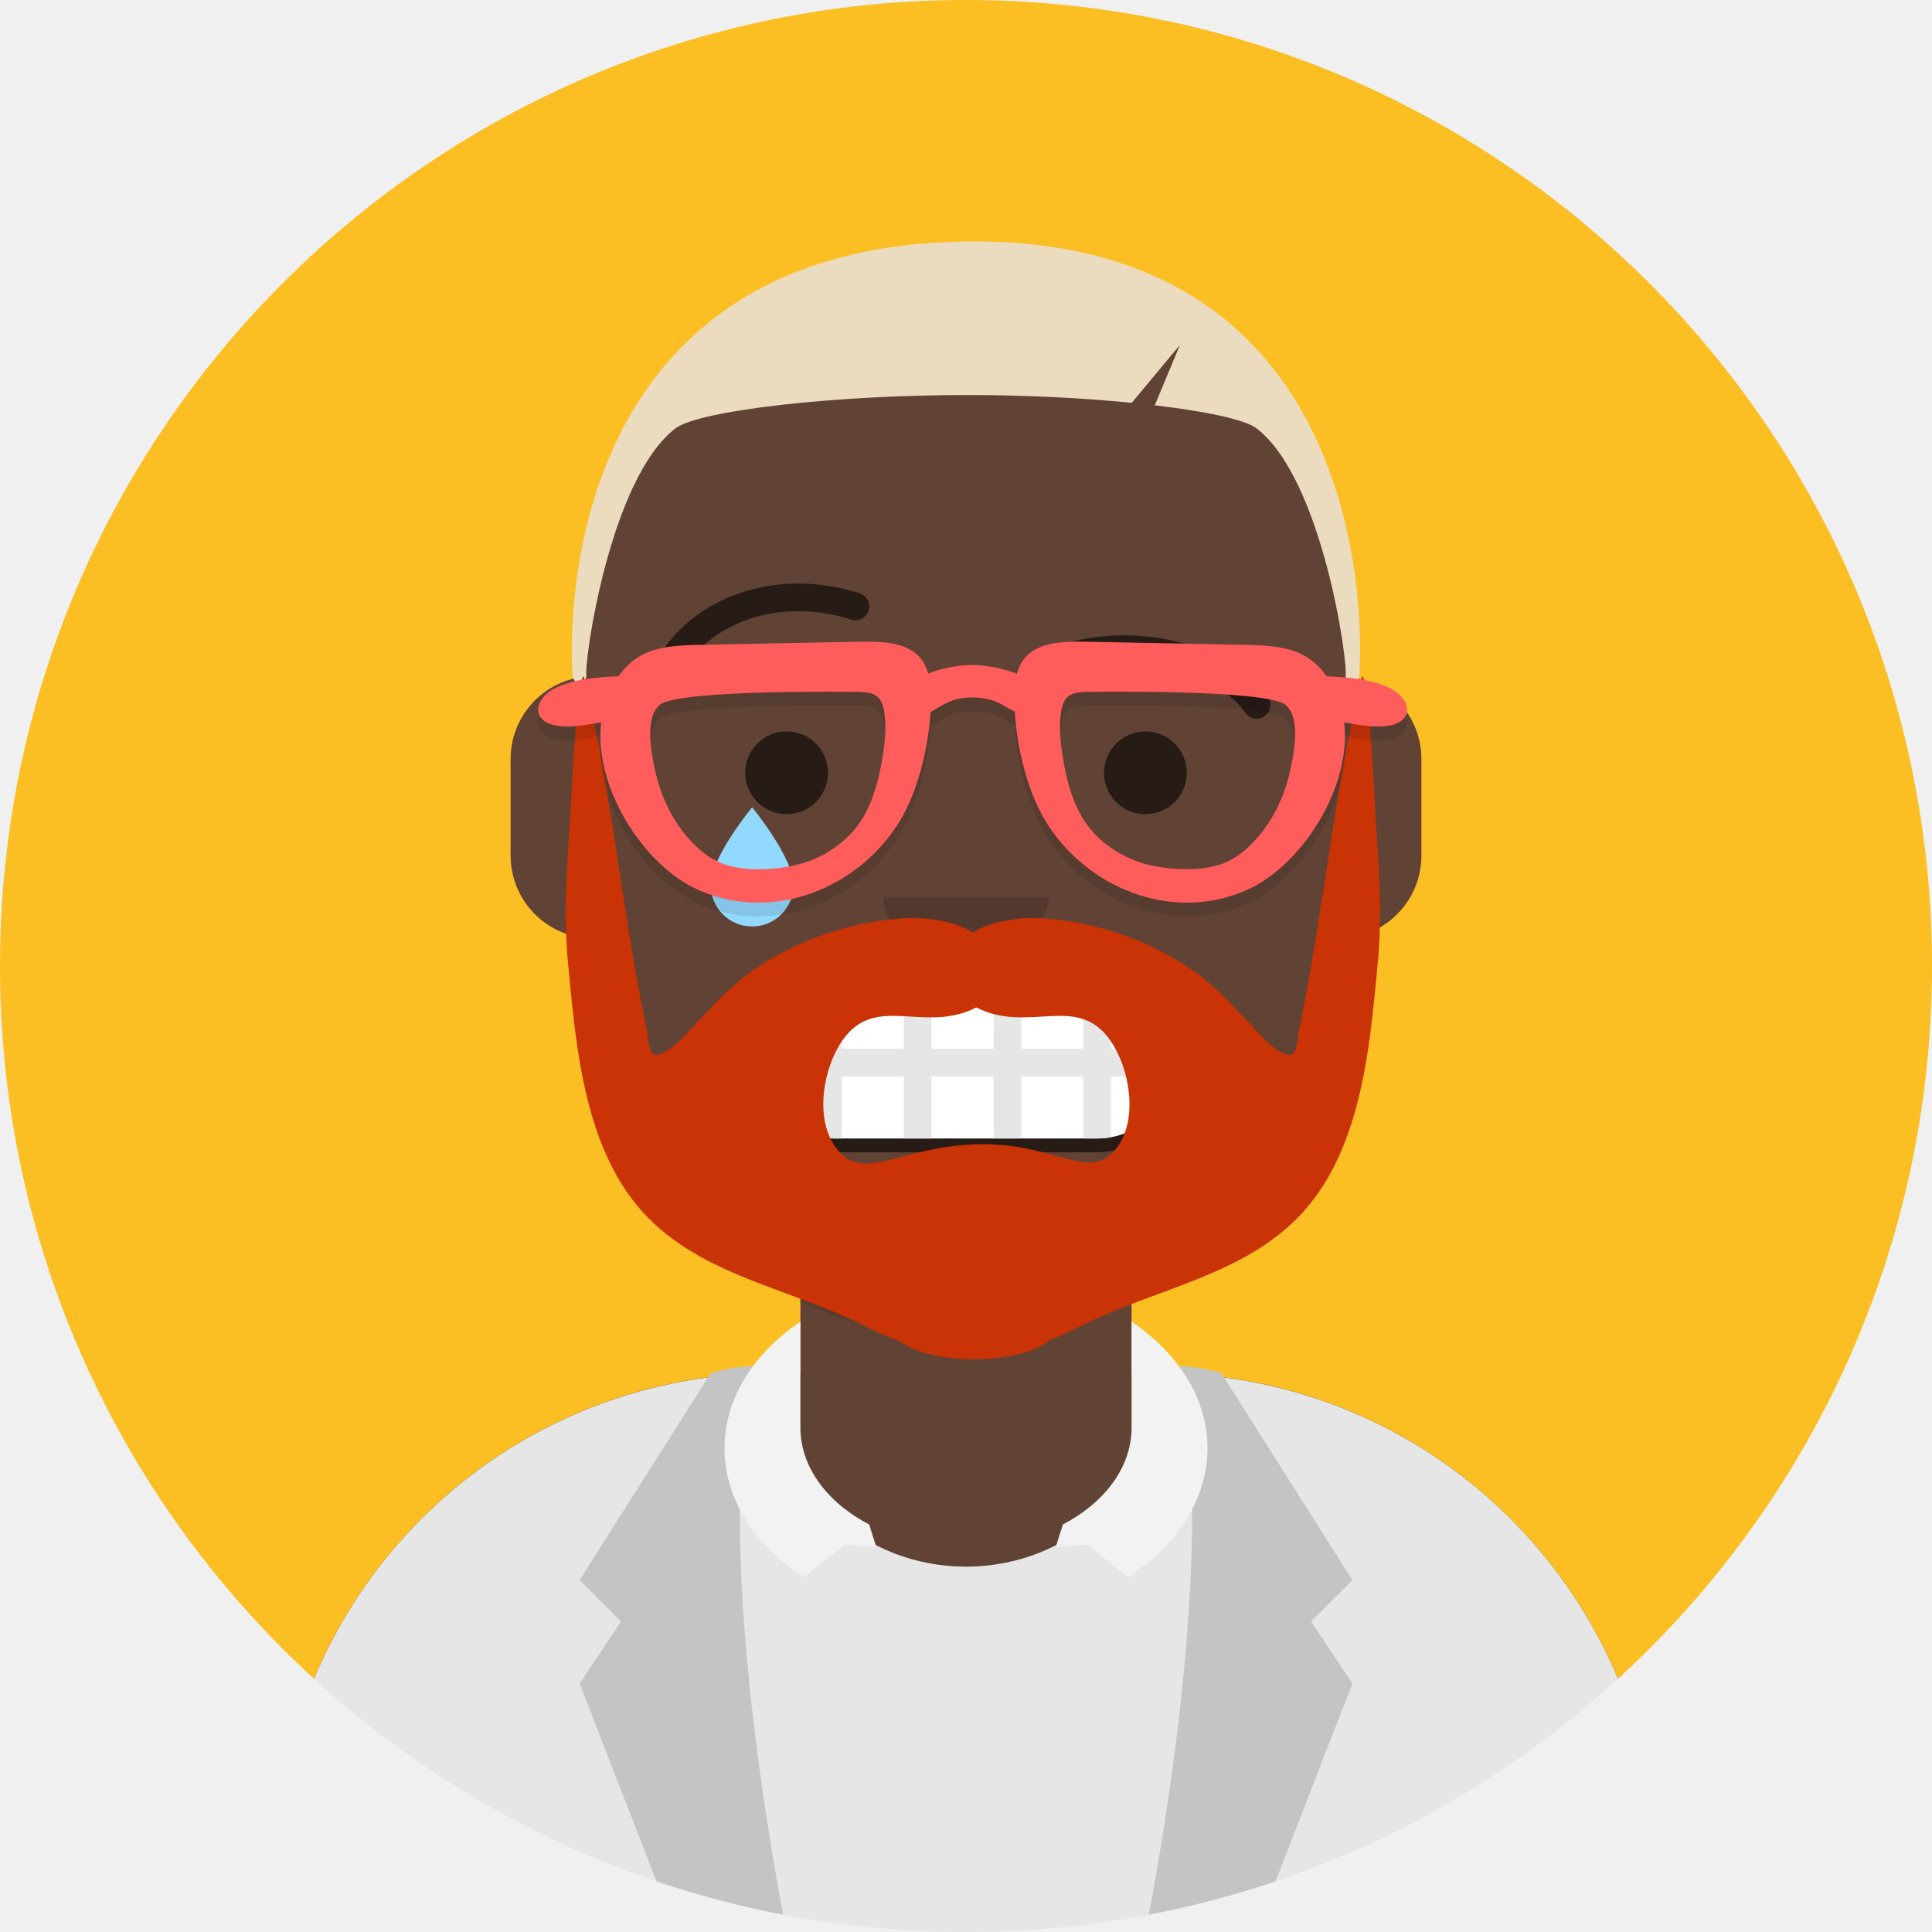
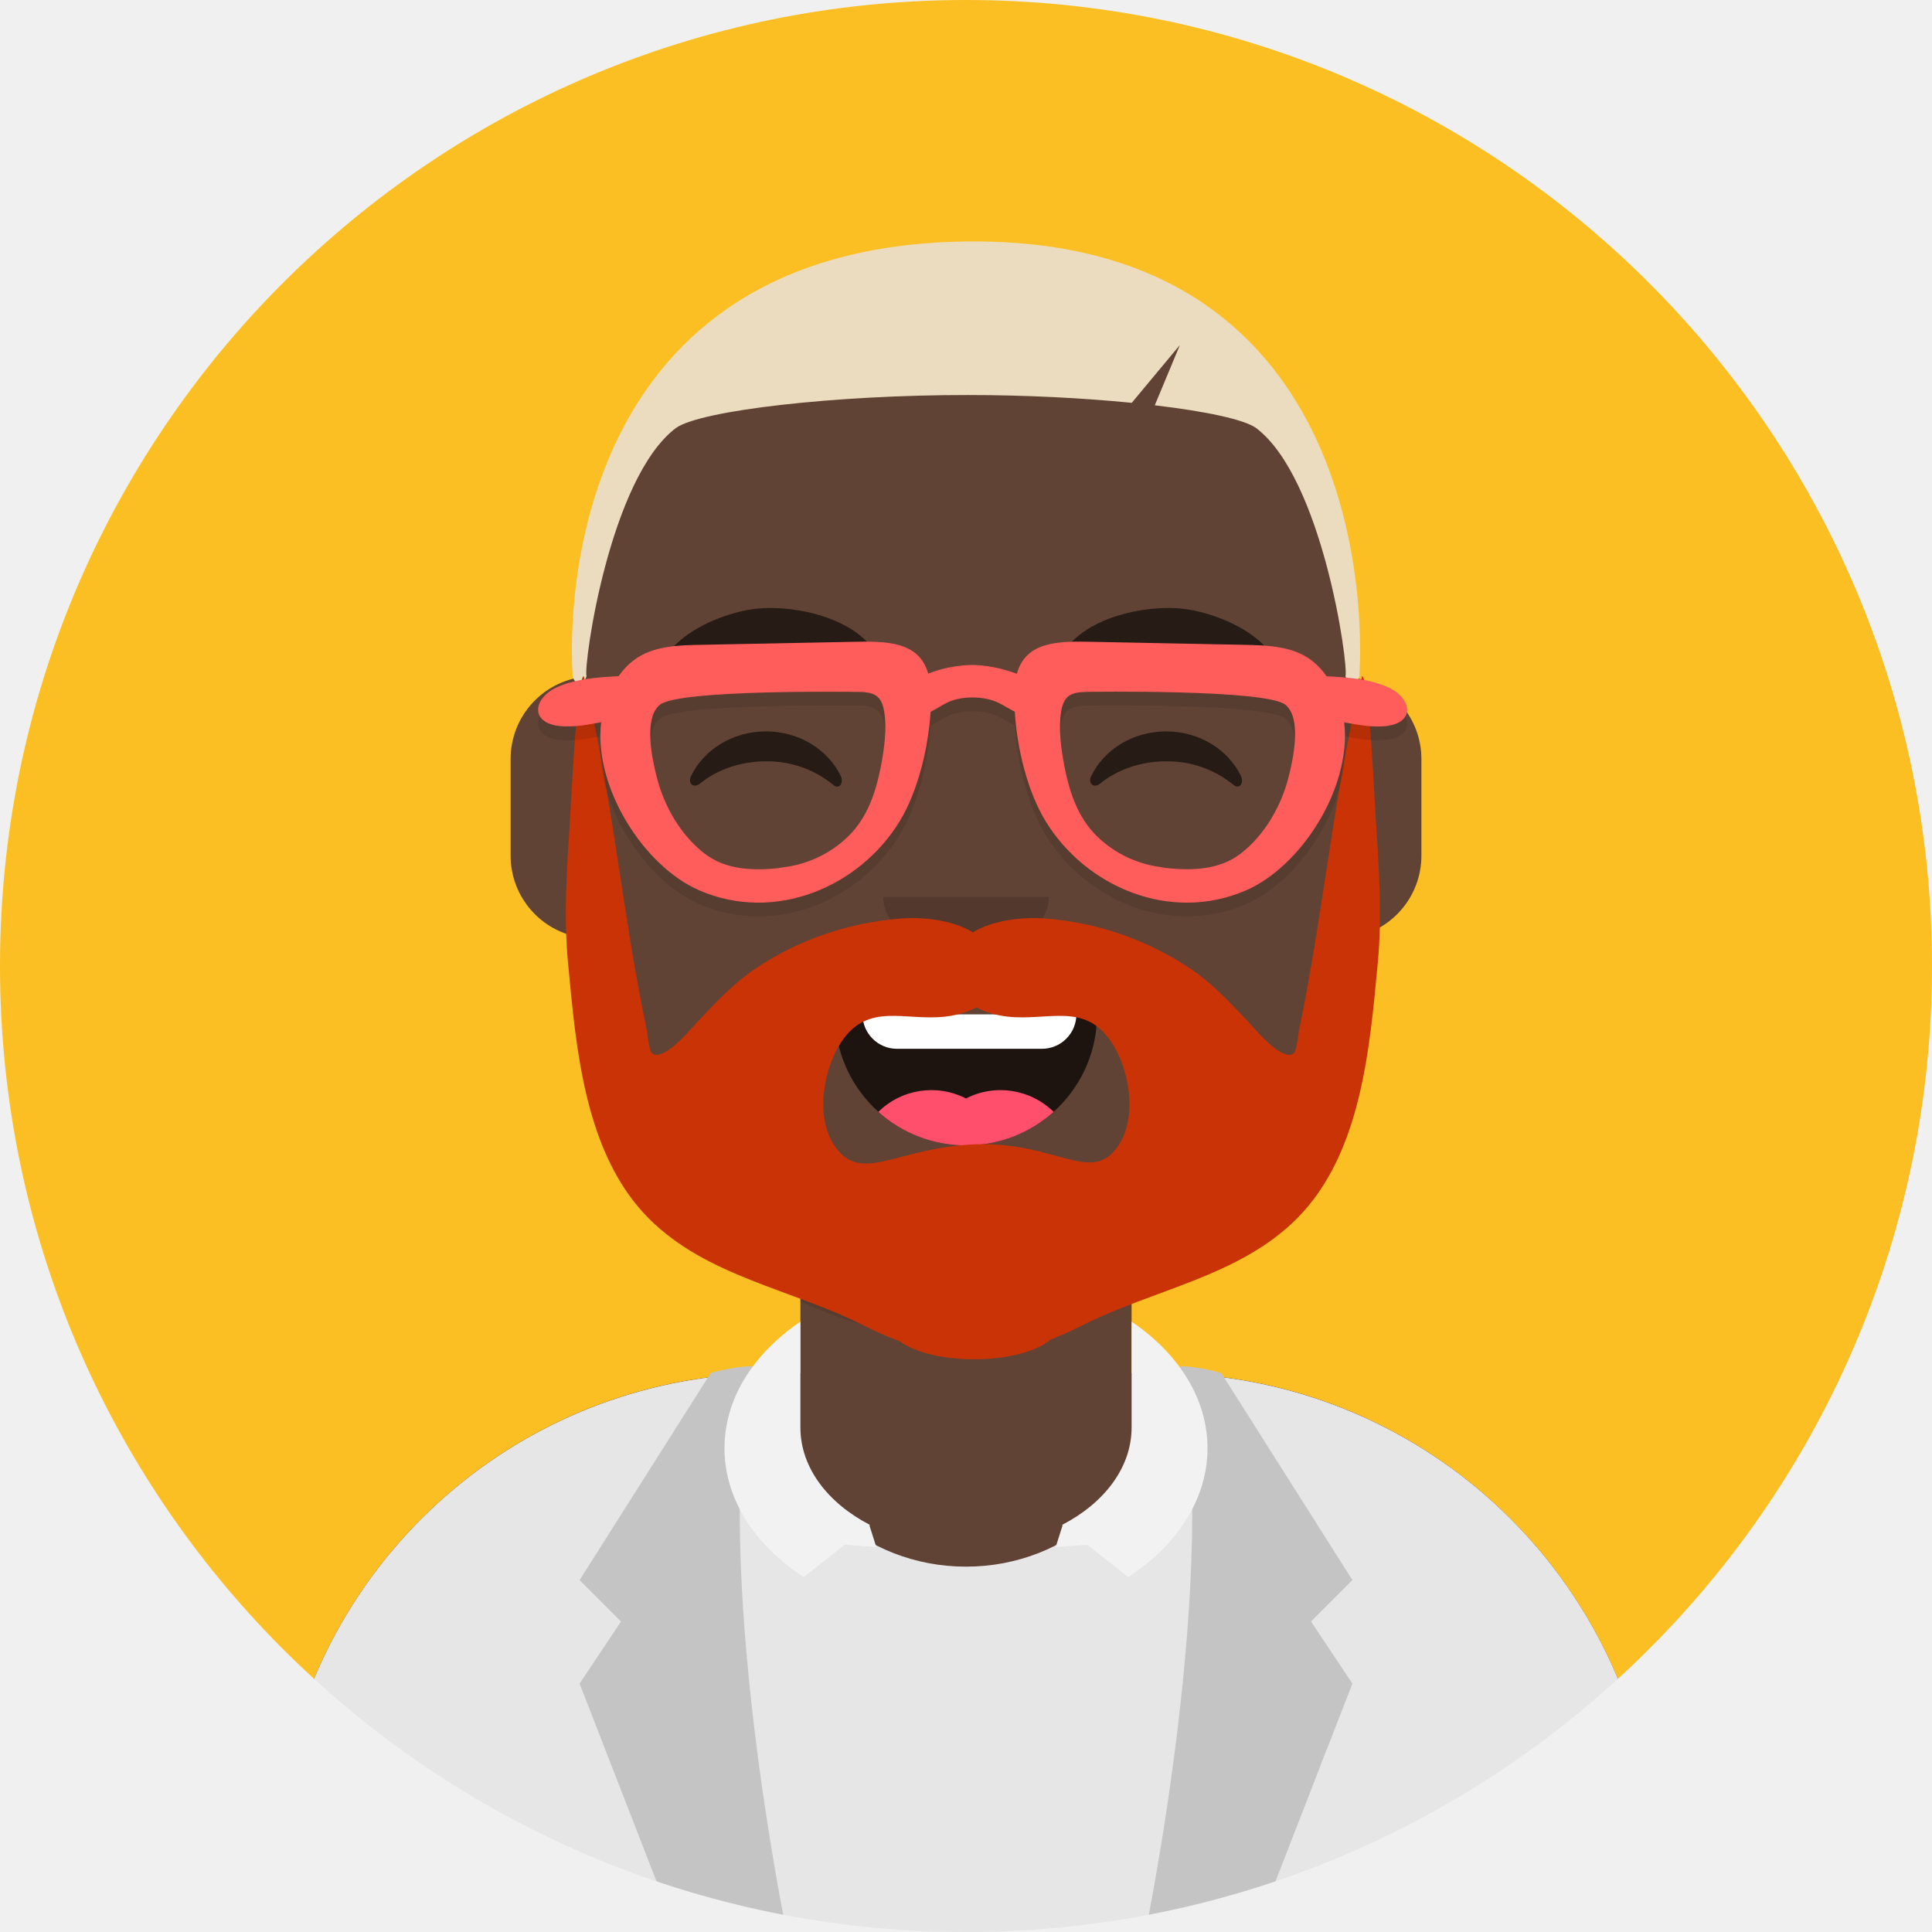
<svg xmlns="http://www.w3.org/2000/svg" viewBox="0 0 280 280" fill="none" shape-rendering="auto">
  <mask id="viewboxMask">
    <rect width="280" height="280" rx="140" ry="140" x="0" y="0" fill="#fff" />
  </mask>
  <g mask="url(#viewboxMask)">
    <rect fill="#fbbf24" width="280" height="280" x="0" y="0" />
    <g transform="translate(8)">
      <path d="M132 36a56 56 0 0 0-56 56v6.17A12 12 0 0 0 66 110v14a12 12 0 0 0 10.3 11.88 56.04 56.04 0 0 0 31.7 44.73v18.4h-4a72 72 0 0 0-72 72v9h200v-9a72 72 0 0 0-72-72h-4v-18.39a56.04 56.04 0 0 0 31.7-44.73A12 12 0 0 0 198 124v-14a12 12 0 0 0-10-11.83V92a56 56 0 0 0-56-56Z" fill="#614335" />
      <path d="M108 180.61v8a55.79 55.79 0 0 0 24 5.39c8.59 0 16.73-1.93 24-5.39v-8a55.79 55.79 0 0 1-24 5.39 55.79 55.79 0 0 1-24-5.39Z" fill="#000" fill-opacity=".1" />
      <g transform="translate(0 170)">
        <path d="M132 57.05c14.91 0 27-11.2 27-25 0-1.01-.06-2.01-.2-3h1.2a72 72 0 0 1 72 72V110H32v-8.95a72 72 0 0 1 72-72h1.2c-.14.99-.2 1.99-.2 3 0 13.8 12.09 25 27 25Z" fill="#E6E6E6" />
        <path d="M100.78 29.12 101 28c-2.96.05-6 1-6 1l-.42.66A72.01 72.01 0 0 0 32 101.06V110h74s-10.7-51.56-5.24-80.8l.02-.08ZM158 110s11-53 5-82c2.96.05 6 1 6 1l.42.66a72.01 72.01 0 0 1 62.58 71.4V110h-74Z" fill="#e6e6e6" />
        <path d="M101 28c-6 29 5 82 5 82H90L76 74l6-9-6-6 19-30s3.04-.95 6-1ZM163 28c6 29-5 82-5 82h16l14-36-6-9 6-6-19-30s-3.04-.95-6-1Z" fill-rule="evenodd" clip-rule="evenodd" fill="#000" fill-opacity=".15" />
        <path d="M108 21.54c-6.77 4.6-11 11.12-11 18.35 0 7.4 4.43 14.05 11.48 18.67l5.94-4.68 4.58.33-1-3.15.08-.06c-6.1-3.15-10.08-8.3-10.08-14.12V21.54ZM156 36.88c0 5.82-3.98 10.97-10.08 14.12l.08.06-1 3.15 4.58-.33 5.94 4.68C162.57 53.94 167 47.29 167 39.89c0-7.23-4.23-13.75-11-18.35v15.34Z" fill="#F2F2F2" />
        <path d="m183.42 85.77.87-2.24 6.27-4.7a4 4 0 0 1 4.85.05l6.6 5.12-18.59 1.77Z" fill="#E6E6E6" />
      </g>
      <g transform="translate(78 134)">
-         <rect x="22" y="7" width="64" height="26" rx="13" fill="#000" fill-opacity=".6" />
-         <rect x="24" y="9" width="60" height="22" rx="11" fill="#fff" />
-         <path d="M24.18 18H32V9.41A11 11 0 0 1 35 9h1v9h9V9h4v9h9V9h4v9h9V9h2c.68 0 1.35.06 2 .18V18h8.82l.05.28v3.44l-.05.28H75v8.82c-.65.12-1.32.18-2 .18h-2v-9h-9v9h-4v-9h-9v9h-4v-9h-9v9h-1a11 11 0 0 1-3-.41V22h-7.82a11.06 11.06 0 0 1 0-4Z" fill="#E6E6E6" />
+         <path fill-rule="evenodd" clip-rule="evenodd" d="M35.12 15.13a19 19 0 0 0 37.77-.09c.08-.77-.77-2.04-1.85-2.04H37.1C36 13 35 14.18 35.12 15.13Z" fill="#000" fill-opacity=".7" />
+         <path d="M70 13H39a5 5 0 0 0 5 5h21a5 5 0 0 0 5-5Z" fill="#fff" />
+         <path d="M66.7 27.14A10.96 10.96 0 0 0 54 25.2a10.95 10.95 0 0 0-12.7 1.94A18.93 18.93 0 0 0 54 32c4.88 0 9.33-1.84 12.7-4.86Z" fill="#FF4F6D" />
      </g>
      <g transform="translate(104 122)">
        <path fill-rule="evenodd" clip-rule="evenodd" d="M16 8c0 4.42 5.37 8 12 8s12-3.58 12-8" fill="#000" fill-opacity=".16" />
      </g>
      <g transform="translate(76 90)">
-         <path d="M25 27s-6 7.27-6 11.27a6 6 0 1 0 12 0c0-4-6-11.27-6-11.27Z" fill="#92D9FF" />
-         <path d="M36 22a6 6 0 1 1-12 0 6 6 0 0 1 12 0ZM88 22a6 6 0 1 1-12 0 6 6 0 0 1 12 0Z" fill="#000" fill-opacity=".6" />
+         <path d="M16.16 22.45c1.85-3.8 6-6.45 10.84-6.45 4.81 0 8.96 2.63 10.82 6.4.55 1.13-.24 2.05-1.03 1.37a15.05 15.05 0 0 0-9.8-3.43c-3.73 0-7.12 1.24-9.55 3.23-.9.73-1.82-.01-1.28-1.12ZM74.16 22.45c1.85-3.8 6-6.45 10.84-6.45 4.81 0 8.96 2.63 10.82 6.4.55 1.13-.24 2.05-1.03 1.37a15.05 15.05 0 0 0-9.8-3.43c-3.74 0-7.13 1.24-9.56 3.23-.9.73-1.82-.01-1.28-1.12Z" fill-rule="evenodd" clip-rule="evenodd" fill="#000" fill-opacity=".6" />
      </g>
      <g transform="translate(76 82)">
-         <path d="M15.6 14.16c4.49-6.32 14-9.5 23.75-6.36a2 2 0 1 0 1.23-3.81c-11.41-3.68-22.74.1-28.25 7.85a2 2 0 1 0 3.26 2.32ZM96.38 21.16c-3.92-5.51-14.65-8.6-23.9-6.33a2 2 0 0 1-.95-3.88c10.74-2.64 23.17.94 28.1 7.9a2 2 0 1 1-3.25 2.3Z" fill="#000" fill-opacity=".6" />
+         <path d="M26.55 6.15c-5.8.27-15.2 4.49-14.96 10.34.01.18.3.27.43.12 2.76-2.96 22.32-5.95 29.2-4.36.64.14 1.12-.48.72-.93-3.43-3.85-10.2-5.43-15.4-5.18ZM86.45 6.15c5.8.27 15.2 4.49 14.96 10.34-.01.18-.3.27-.43.12-2.76-2.96-22.32-5.95-29.2-4.36-.64.14-1.12-.48-.72-.93 3.43-3.85 10.2-5.43 15.4-5.18Z" fill-rule="evenodd" clip-rule="evenodd" fill="#000" fill-opacity=".6" />
      </g>
      <g transform="translate(-1)">
        <path d="M78 98c-.33 1.22-1.65 1.49-2 0-.72-10.3 0-62.27 57-63 57-.73 57.72 52.7 57 63-.35 1.49-1.67 1.22-2 0 .46-1.55-3.3-28.75-13-36-1.76-1.22-7.25-2.39-14.64-3.26L164 50l-6.98 8.38c-7.03-.7-15.36-1.13-23.7-1.13C114 57.23 94.61 59.48 91 62c-9.7 7.25-13.46 34.45-13 36Z" fill="#ecdcbf" />
      </g>
      <g transform="translate(49 72)">
        <path fill-rule="evenodd" clip-rule="evenodd" d="M84.5 93.84c-11.5.38-16.64 5.88-20.5.29-2.91-4.2-1.7-11.26 1.01-15.23 3.86-5.65 9.1-2.92 14.95-3.56 1.6-.18 3.2-.62 4.54-1.34 1.36.72 2.95 1.16 4.55 1.34 5.85.64 11.09-2.09 14.94 3.56 2.72 3.97 3.93 11.03 1.03 15.23-3.87 5.6-9-.67-20.52-.29ZM140.4 26c-3.43 14.07-5 28.43-7.5 42.67-.5 2.97-1.07 5.93-1.68 8.88-.12.62-.25 2.92-.86 3.21-1.85.89-5.62-3.81-6.63-4.87-2.53-2.67-5.05-5.36-8.13-7.45a43.7 43.7 0 0 0-21.13-7.32c-3.18-.25-7.47.18-10.47 2-3-1.82-7.3-2.25-10.47-2-7.6.6-14.9 3.1-21.13 7.32-3.09 2.09-5.6 4.78-8.13 7.45-1 1.06-4.78 5.76-6.63 4.87-.61-.29-.74-2.6-.86-3.21-.6-2.95-1.17-5.91-1.7-8.88-2.47-14.24-4.05-28.6-7.47-42.67-1 0-1.87 18.75-1.98 20.5-.46 7.09-.98 14.03-.3 21.13 1.16 12.24 2.37 27.6 11.7 36.96 8.44 8.45 20.68 10.22 31.24 15.55 1.36.69 3.16 1.54 5.1 2.23 2.06 1.56 6.12 2.63 10.8 2.63 4.91 0 9.15-1.17 11.08-2.86 1.7-.65 3.27-1.39 4.48-2 10.56-5.33 22.8-7.1 31.24-15.55 9.33-9.36 10.54-24.72 11.7-36.96.68-7.1.16-14.04-.3-21.14-.1-1.74-.98-20.5-1.98-20.5Z" fill="#c93305" />
      </g>
      <g transform="translate(62 42)">
        <g fill-rule="evenodd" clip-rule="evenodd">
          <path d="M111.71 53.49c4.67.16 8 .88 10.55 4.52 3.01.15 6.25.37 8.98 1.63 3.39 1.56 3.9 5.1-.36 5.59-1.86.2-3.72-.12-5.55-.45l-.19-.03-.33-.06c1.1 9.46-6.21 20.87-14.23 24.35C99.6 93.8 87.34 88.53 81.53 79c-2.62-4.3-4.14-10.51-4.46-15.86-.42-.2-.83-.44-1.23-.67-.38-.22-.76-.44-1.12-.61-2-.98-5.34-1.1-7.5 0-.35.17-.7.37-1.05.58-.42.25-.86.5-1.3.72C64.53 68.5 63.01 74.7 60.4 79c-5.8 9.53-18.07 14.8-29.05 10.04-8.02-3.48-15.33-14.89-14.23-24.35l-.33.06-.2.03c-1.83.33-3.7.66-5.55.45-4.27-.5-3.74-4.03-.36-5.6 2.72-1.25 5.96-1.47 8.97-1.62 2.55-3.63 5.88-4.36 10.55-4.52l23.29-.46c5.19-.14 9.72 0 11.03 4.6a18.7 18.7 0 0 1 6.35-1.25c1.86 0 4.35.45 6.5 1.28 1.3-4.64 5.83-4.77 11.03-4.63l23.3.46Zm-24.03 6.78c-2.37.03-3.5.42-3.9 2.9-.4 2.5 0 5.31.46 7.78.73 3.77 1.92 7.46 4.71 10.22a16.24 16.24 0 0 0 8.32 4.34c.11.03.54.1.96.16.63.1 1.23.18.71.13l-.1-.01h-.06a47.08 47.08 0 0 1 .16 0c3.73.4 7.72.32 10.82-2.04 3.53-2.7 5.95-6.95 7.01-11.2.63-2.48 1.93-8.42-.46-10.4-2.73-2.28-28.63-1.88-28.63-1.88Zm-33.43 0c2.37.03 3.5.42 3.9 2.9.4 2.5 0 5.32-.46 7.78-.73 3.77-1.92 7.46-4.71 10.22a16.23 16.23 0 0 1-8.32 4.35l-.96.15c-.64.1-1.26.19-.68.13-3.73.4-7.74.32-10.85-2.05-3.53-2.69-5.95-6.95-7.01-11.2-.63-2.48-1.93-8.42.46-10.4 2.73-2.28 28.63-1.87 28.63-1.87Zm-10.93 25.5Z" fill="#000" fill-opacity=".1" />
          <path d="M111.71 51.49c4.67.16 8 .88 10.55 4.52 3.01.15 6.25.37 8.98 1.63 3.39 1.56 3.9 5.1-.36 5.59-1.86.2-3.72-.12-5.55-.45l-.19-.03-.33-.06c1.1 9.46-6.21 20.87-14.23 24.35C99.6 91.8 87.34 86.53 81.53 77c-2.62-4.3-4.14-10.51-4.46-15.86-.42-.2-.83-.44-1.23-.67-.38-.22-.76-.44-1.12-.61-2-.98-5.34-1.1-7.5 0-.35.17-.7.37-1.05.58-.42.25-.86.5-1.3.72C64.53 66.5 63.01 72.7 60.4 77c-5.8 9.53-18.07 14.8-29.05 10.04-8.02-3.48-15.33-14.89-14.23-24.35-.11 0-.22.03-.33.05l-.2.03c-1.83.33-3.7.66-5.55.45-4.27-.5-3.74-4.03-.36-5.6 2.72-1.25 5.96-1.47 8.97-1.62 2.55-3.63 5.88-4.36 10.55-4.52l23.29-.46c5.19-.14 9.72 0 11.03 4.6a18.7 18.7 0 0 1 6.35-1.25c1.86 0 4.35.45 6.5 1.28 1.3-4.64 5.83-4.77 11.03-4.63l23.3.46Zm-24.03 6.78c-2.37.03-3.5.42-3.9 2.9-.4 2.5 0 5.31.46 7.78.73 3.77 1.92 7.46 4.71 10.22a16.24 16.24 0 0 0 8.32 4.34c.11.03.54.1.96.16.63.1 1.23.18.71.13l-.1-.01h-.06a47.08 47.08 0 0 1 .16 0c3.73.4 7.72.32 10.82-2.04 3.53-2.7 5.95-6.95 7.01-11.2.63-2.48 1.93-8.42-.46-10.4-2.73-2.28-28.63-1.88-28.63-1.88Zm-33.43 0c2.37.03 3.5.42 3.9 2.9.4 2.5 0 5.32-.46 7.78-.73 3.77-1.92 7.46-4.71 10.22a16.23 16.23 0 0 1-8.32 4.35l-.96.15c-.64.1-1.26.19-.68.13-3.73.4-7.74.32-10.85-2.05-3.53-2.69-5.95-6.95-7.01-11.2-.63-2.48-1.93-8.42.46-10.4 2.73-2.28 28.63-1.87 28.63-1.87Zm-10.93 25.5Z" fill="#ff5c5c" />
        </g>
      </g>
    </g>
  </g>
</svg>
